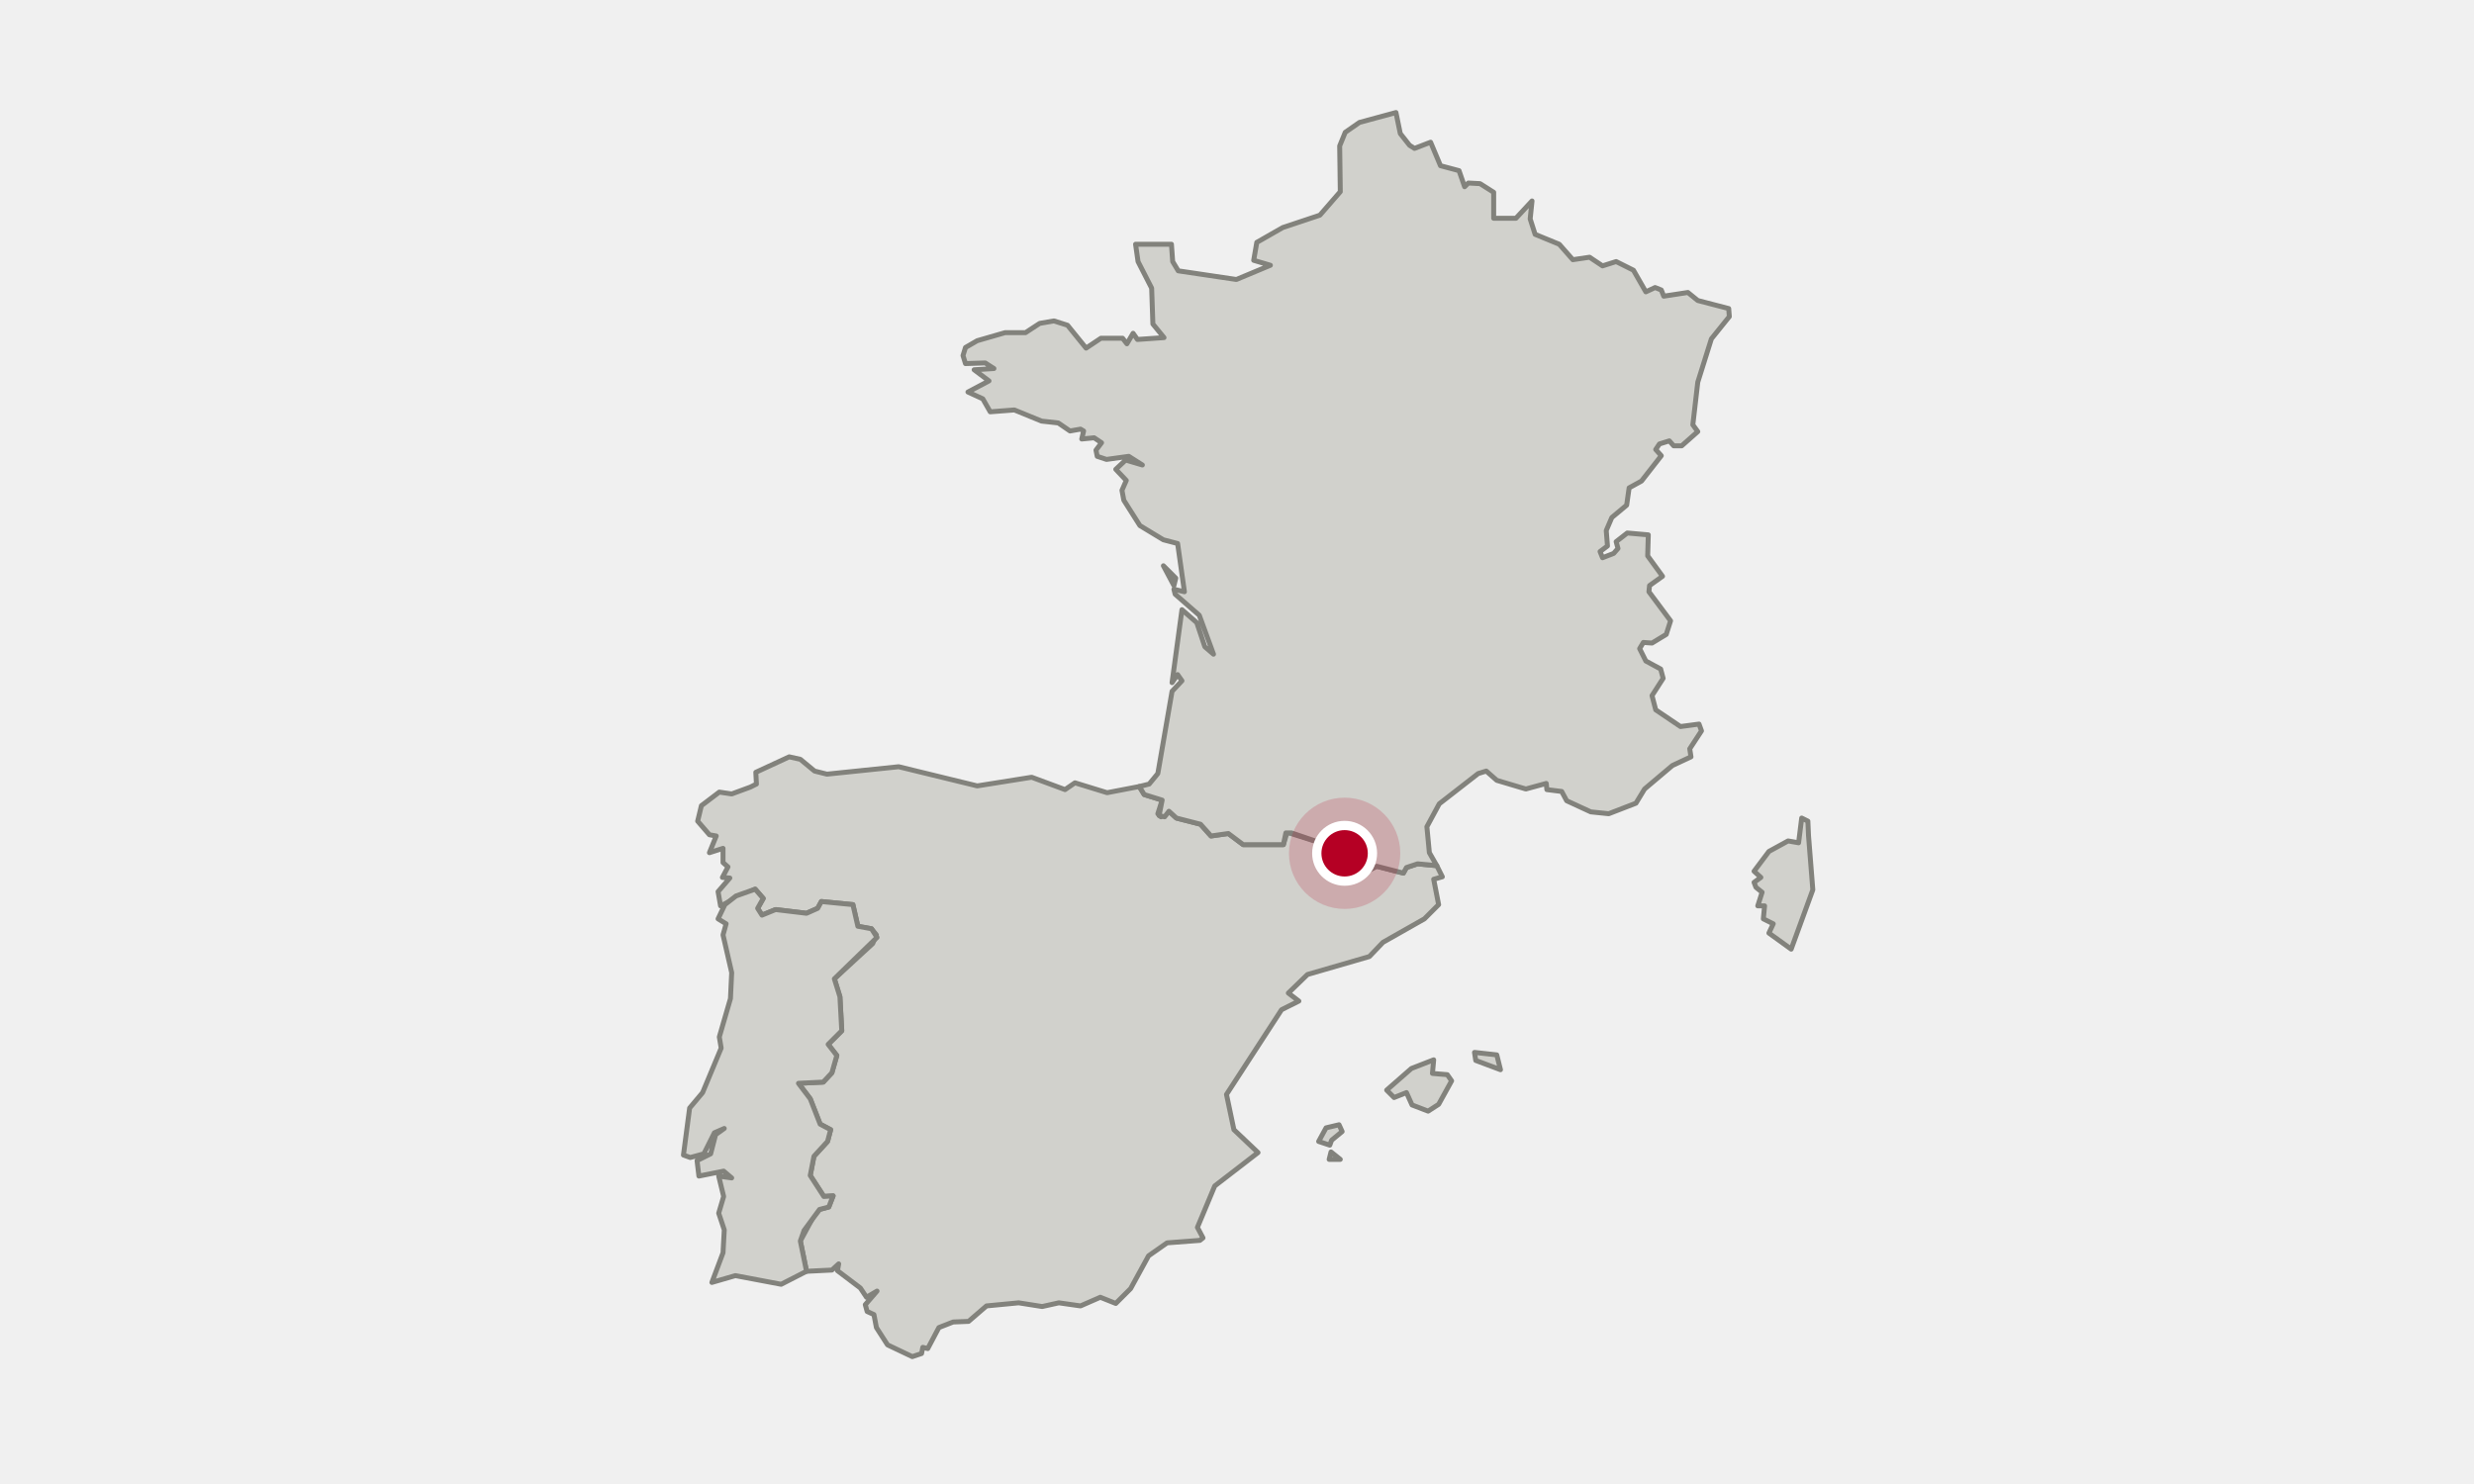
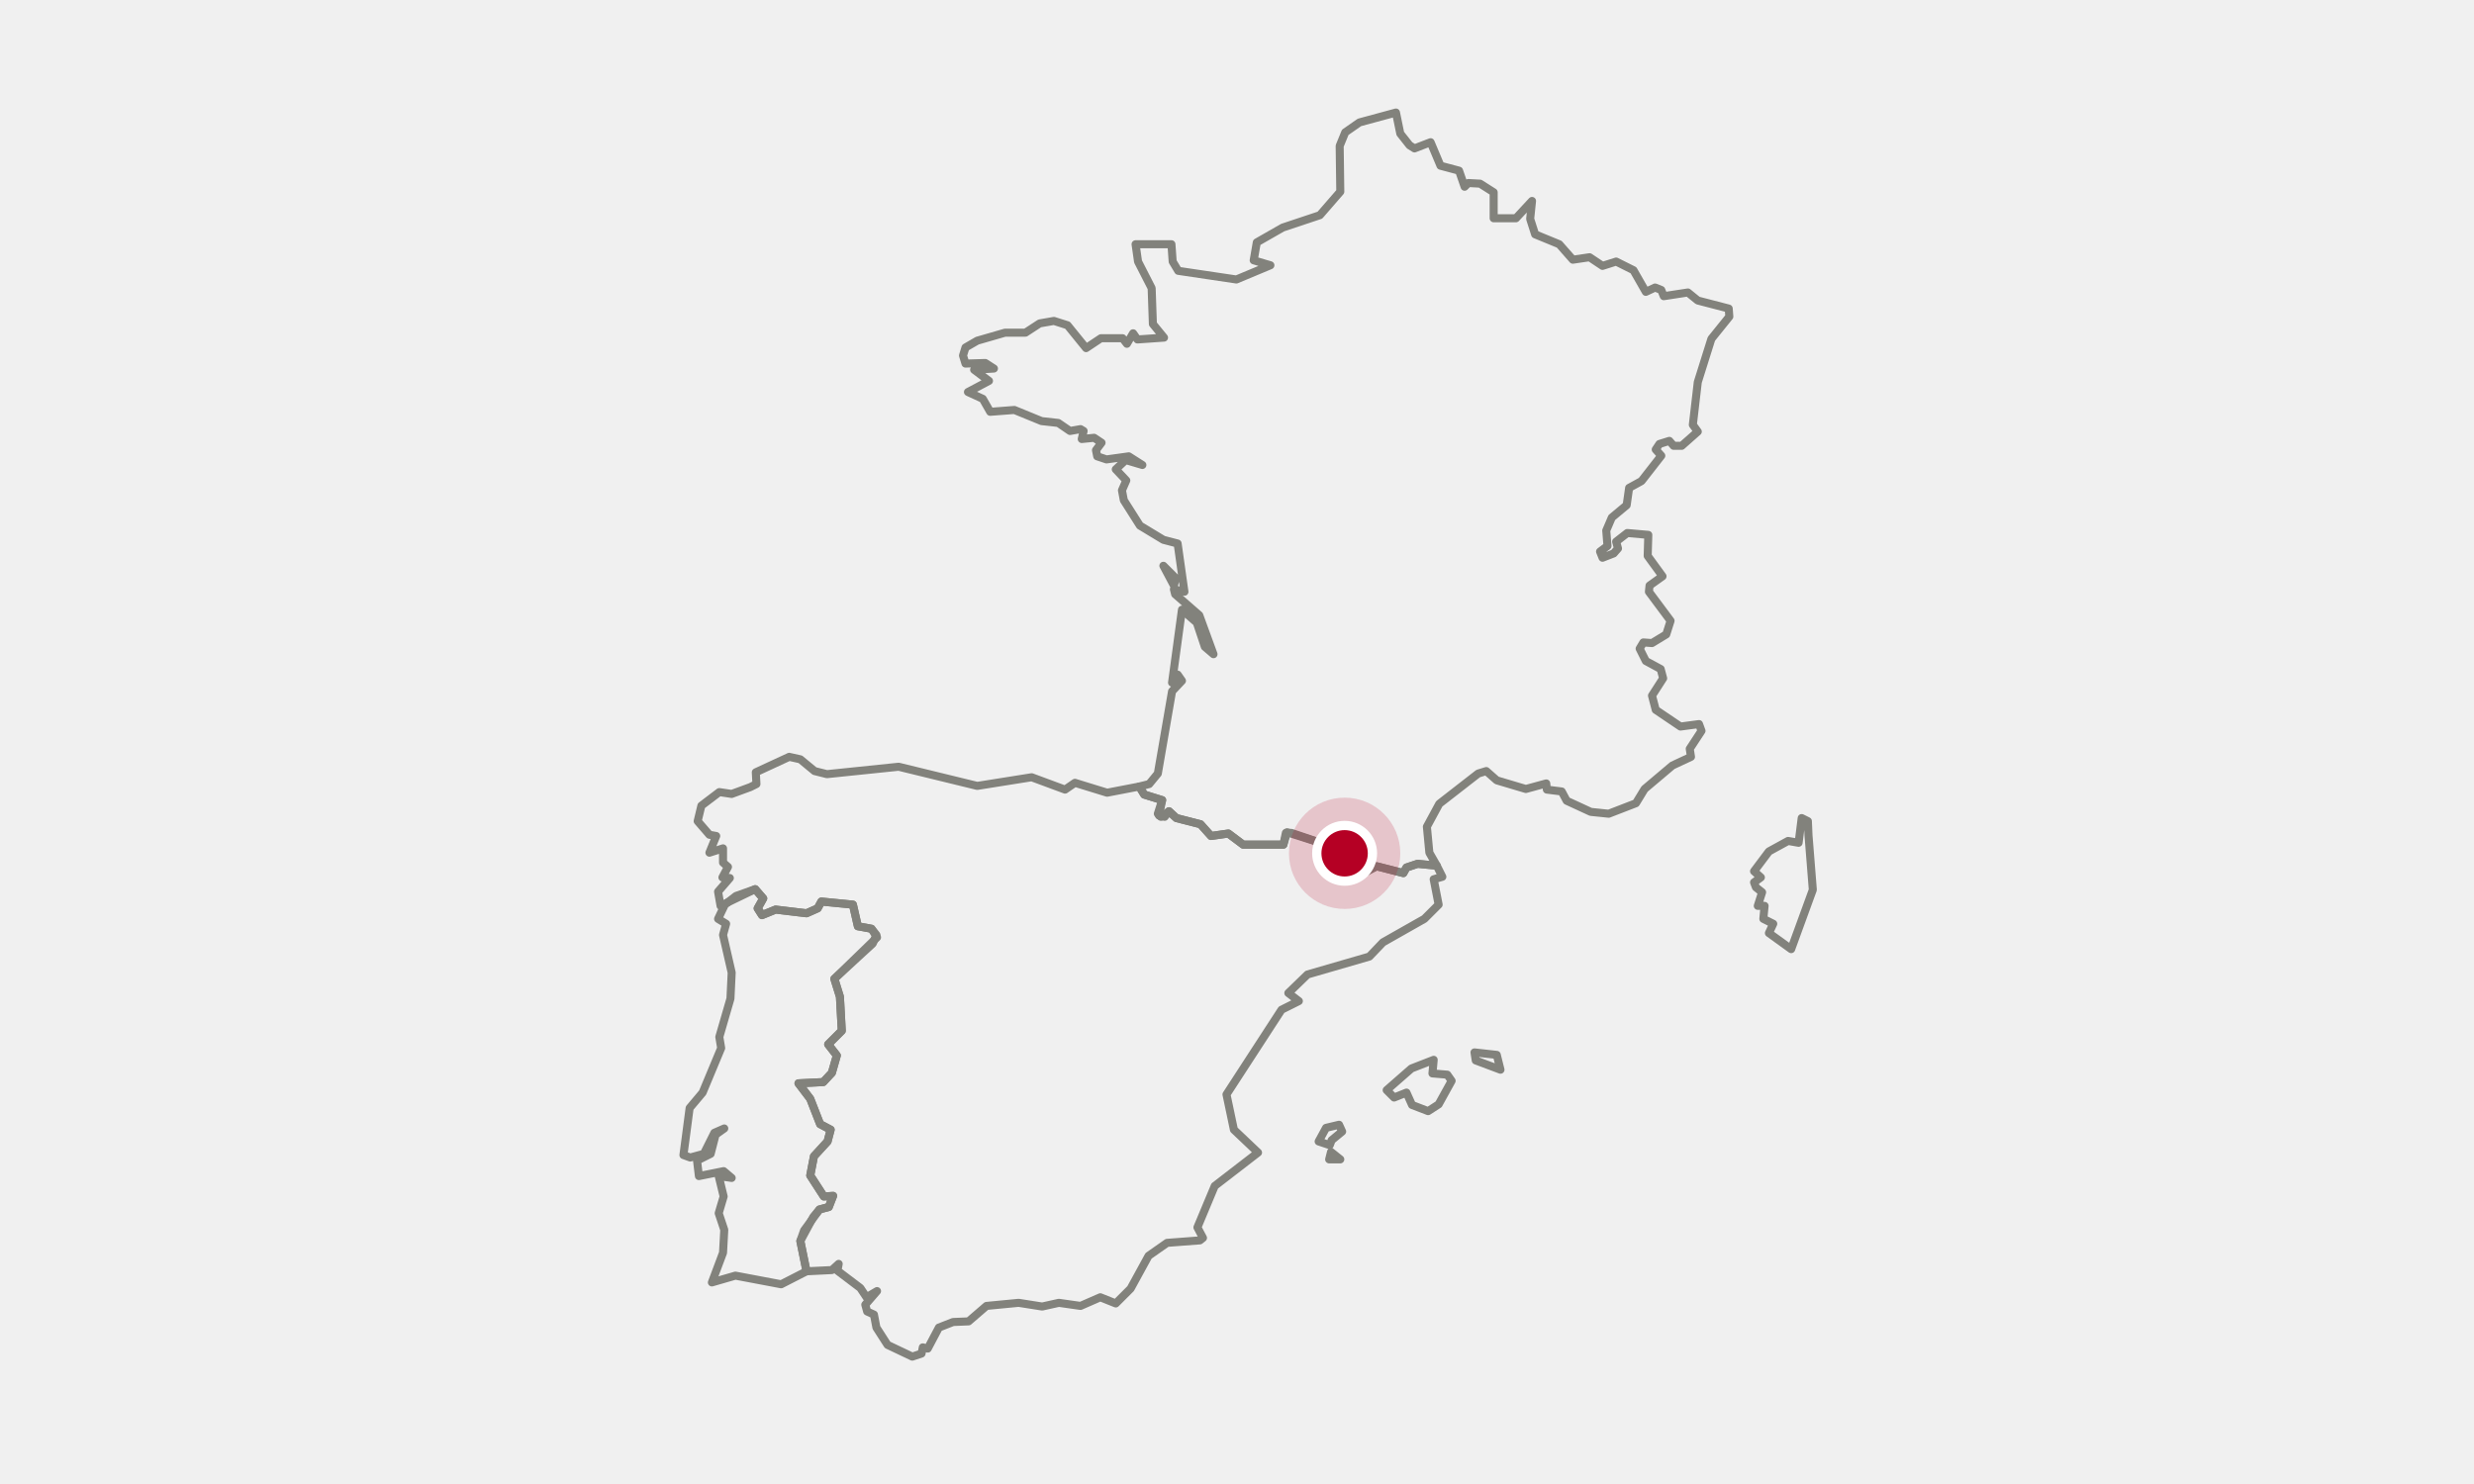
<svg xmlns="http://www.w3.org/2000/svg" width="400" height="240" viewBox="0 0 400 240">
-   <g fill="#d1d1cc" stroke="#82827c" stroke-width=".8" stroke-linejoin="round" fill-rule="evenodd">
+   <g fill="none" stroke="#82827c" stroke-width="1.3" stroke-linejoin="round" fill-rule="evenodd">
    <path data-country="ESP" d="M216.7,187.5 214.9,187.5 215.2,186.3 216.7,187.5ZM231.6,173.6 234,173.8 234.7,174.8 232.6,178.6 230.9,179.7 228.3,178.7 227.4,176.7 225.4,177.5 224.2,176.3 228.2,172.8 231.8,171.4 231.6,173.6ZM242.6,173 238.6,171.5 238.4,170.2 242,170.6 242.6,173ZM215.3,184.4 215,185.2 213.2,184.6 214.4,182.4 216.5,181.9 217,183 215.3,184.4ZM184.2,127.2 185,128.5 187.9,129.4 187.2,131.6 187.7,132.1 189,131.2 190.2,132.3 194.1,133.3 195.8,135.2 198.6,134.8 201,136.6 207.5,136.6 208.1,134.6 214.4,136.6 215.3,139.9 217.8,139 220.5,140.9 222.6,140.1 226.9,141.2 227.4,140.3 229.2,139.7 232.3,140 233.2,141.8 231.8,142.2 232.6,146.3 230.3,148.6 223.6,152.4 221.4,154.7 211.4,157.6 208.3,160.6 210,161.9 207.2,163.3 198.3,177 199.5,182.7 203.4,186.4 196.4,191.8 193.6,198.5 194.5,200.2 194,200.6 188.7,201 185.7,203.1 182.8,208.4 180.4,210.8 177.9,209.8 174.7,211.2 171.2,210.7 168.5,211.3 164.7,210.7 159.5,211.2 156.6,213.7 154.1,213.8 151.8,214.7 150,218.1 149.2,217.9 149,218.9 147.5,219.4 143.5,217.5 141.7,214.7 141.3,212.6 140.2,212.1 139.9,211 141.8,208.8 140.1,209.8 139.1,208.3 135.4,205.5 135.6,204.4 134.5,205.4 130.4,205.6 129.4,200.7 131.5,196.8 132.5,195.6 134,195.2 134.7,193.4 133.2,193.5 131,190.1 131.6,187 133.8,184.6 134.3,182.7 132.6,181.8 131,177.7 129.1,175.2 133.1,175 134.5,173.5 135.3,170.7 133.9,168.9 136.1,166.7 135.8,161.2 134.9,158.3 141.1,152.6 141.7,151.2 140.9,150.2 138.7,149.8 137.9,146.3 132.8,145.8 132.2,146.9 130.4,147.7 125.4,147.1 123.2,148 122.5,146.9 123.4,145.3 122.1,143.8 116.5,146.5 116.1,144.2 118,142 116.8,141.9 117.7,140.2 116.9,139.5 116.9,137.2 114.7,137.9 115.8,135.2 114.7,135 112.8,132.8 113.4,130.3 116.3,128.1 118.3,128.4 121.3,127.3 122.3,126.8 122.2,124.9 127.6,122.4 129.4,122.8 131.7,124.7 133.7,125.2 145.3,124 158,127.1 166.8,125.7 172.2,127.7 173.8,126.6 179,128.2 184.2,127.2Z" />
    <path data-country="PRT" d="M117.2,146.3 119,144.9 122.1,143.8 123.4,145.3 122.5,146.9 123.2,148 125.4,147.1 130.4,147.7 132.2,146.9 132.8,145.8 137.9,146.3 138.7,149.8 140.9,150.2 141.8,151.6 134.9,158.3 135.8,161.2 136.1,166.7 133.9,168.9 135.3,170.7 134.5,173.5 133.1,175 129.1,175.2 131,177.7 132.6,181.8 134.3,182.7 133.8,184.6 131.6,187 131,190.1 133.2,193.5 134.7,193.4 134,195.2 132.5,195.6 130,199 129.4,200.7 130.4,205.6 126.3,207.7 118.9,206.3 115.1,207.4 116.9,202.6 117.1,198.9 116.2,196.2 117,193.5 116.2,190.2 118.3,190.5 117,189.4 113,190.2 112.7,187.7 114.9,186.6 115.7,183.5 117.1,182.5 115.5,183.2 113.8,186.6 111.6,187.2 110.5,186.8 111.5,179.2 113.6,176.7 116.6,169.5 116.3,167.7 118.1,161.5 118.3,157.3 116.9,151.2 117.4,149.4 116.1,148.6 117.2,146.3Z" />
    <path data-country="AND" d="M217.8,139 215.3,139.9 215.1,137.8 215.8,137.2 217.8,137.7 217.8,139Z" />
    <path data-country="FRA" d="M292.4,135.1 293.1,143.9 289.6,153.5 286,150.9 286.7,149.4 285.1,148.6 285.3,146.5 284.2,146.5 284.9,144.3 283.9,143.5 283.6,142.7 284.7,141.9 283.6,140.9 286,137.7 289.1,136 290.8,136.3 291.3,132.3 292.3,132.8 292.4,135.1ZM274.5,69.8 271.9,72.1 270.6,72.1 269.9,71.3 268.3,71.8 267.7,72.7 268.6,73.7 265.4,77.8 263.4,78.9 263,81.7 260.6,83.7 259.7,85.8 259.9,88.3 258.7,89.2 259.1,90.2 260.9,89.5 261.6,88.7 261.3,87.6 263.1,86.2 266.5,86.5 266.4,89.9 268.8,93.2 266.7,94.7 266.6,95.7 270.1,100.4 269.4,102.6 267.1,104 265.7,103.9 265.1,104.9 266.1,106.9 268.5,108.2 268.9,109.7 267.1,112.5 267.7,114.8 271.7,117.5 274.7,117.1 275.1,118.2 273.2,121.1 273.4,122.4 270.4,123.8 265.9,127.6 264.5,129.9 260.1,131.6 257.2,131.3 253.3,129.5 252.5,128 250.1,127.7 250,126.7 246.7,127.6 242,126.2 240.3,124.7 239,125.1 232.7,130 230.7,133.7 231.1,137.9 232.3,140 229.2,139.7 227.4,140.3 226.9,141.2 222.6,140.1 220.9,141 217.8,139 217.8,137.7 215.8,137.2 215.1,137.8 214.4,136.6 208.8,134.7 207.9,134.7 207.5,136.6 201,136.6 198.6,134.8 195.8,135.2 194.1,133.3 190.2,132.3 189,131.2 188.3,132.1 187.4,131.9 187.9,129.4 185,128.5 184.2,127.2 185.8,126.8 187.2,125.1 189.5,111.8 191.1,110.1 190.4,109.1 189.5,110.4 191.1,98.6 193.5,100.7 194.8,104.6 196.2,105.8 193.9,99.5 190,96.1 189.8,95.3 191.5,95.7 190.4,87.9 188.1,87.3 184.3,85 181.7,80.9 181.4,79.3 182.1,77.7 180.4,75.9 182,74.4 184.7,75.2 182.5,73.8 178.9,74.3 177.4,73.8 177.2,72.8 178.1,71.6 176.9,70.8 174.9,71 175.2,69.7 174.7,69.4 173,69.7 171.1,68.4 168.4,68.1 164,66.3 160.1,66.6 158.9,64.5 156.5,63.4 159.9,61.6 157.5,59.8 160.7,59.6 159.3,58.7 156.1,58.8 155.7,57.5 156.1,56.2 158,55.1 162.5,53.8 165.8,53.8 168.1,52.3 170.4,51.9 172.6,52.6 175.6,56.3 178,54.7 181.5,54.7 182.2,55.6 183.2,53.9 183.9,54.9 188.2,54.6 186.4,52.4 186.2,46.6 184,42.3 183.6,39.5 189.4,39.5 189.6,42.3 190.5,43.8 199.9,45.2 205.4,42.9 202.7,42.1 203.2,39.2 207.4,36.8 213.4,34.8 216.7,31 216.6,23.6 217.5,21.4 219.8,19.8 225.7,18.2 226.4,21.6 227.9,23.5 228.7,24 231.3,23 232.9,26.8 235.9,27.6 236.8,30.2 237.4,29.6 239.3,29.7 241.5,31.1 241.5,35.3 245.1,35.3 247.7,32.5 247.4,35.4 248.2,37.9 252.1,39.5 254.3,42 257,41.6 259.1,43 261.3,42.3 264.1,43.7 266.1,47.2 267.6,46.5 268.6,46.9 269,47.9 272.9,47.3 274.5,48.6 279.5,49.9 279.6,51.2 276.7,54.8 274.5,61.8 273.7,68.7 274.5,69.8ZM190.1,93.5 189.8,94.7 188.1,91.5 190.1,93.5Z" />
  </g>
  <g data-coordinates="1.668,42.58">
    <circle cx="217.4" cy="138" r="9" fill="#b50024" opacity=".18" />
    <circle cx="217.4" cy="138" r="4.5" fill="#b50024" stroke="#fff" stroke-width="1.5" />
  </g>
</svg>
